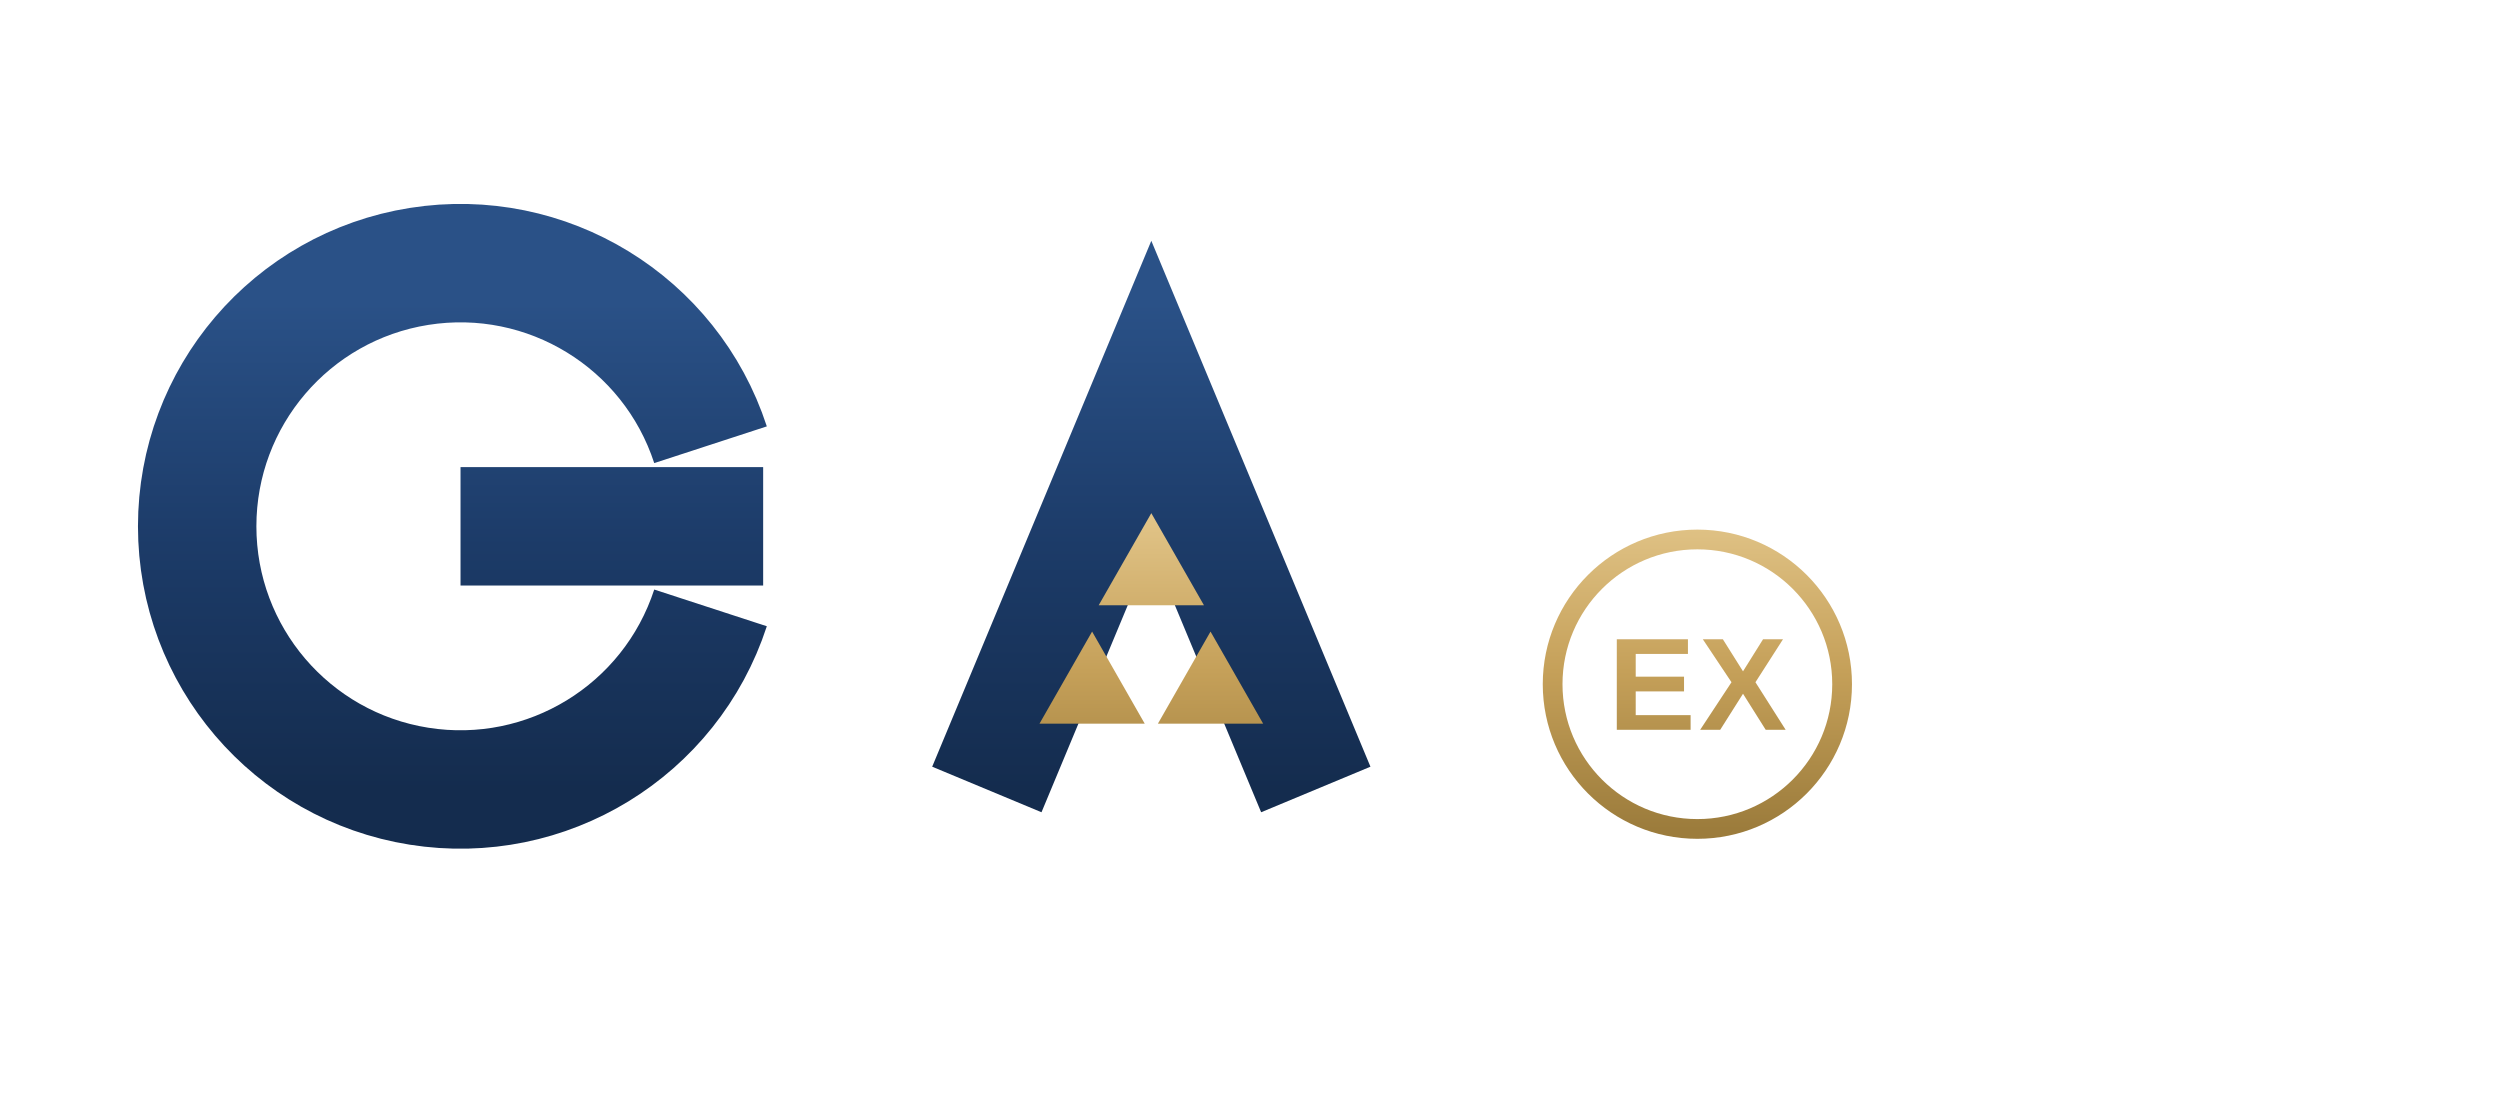
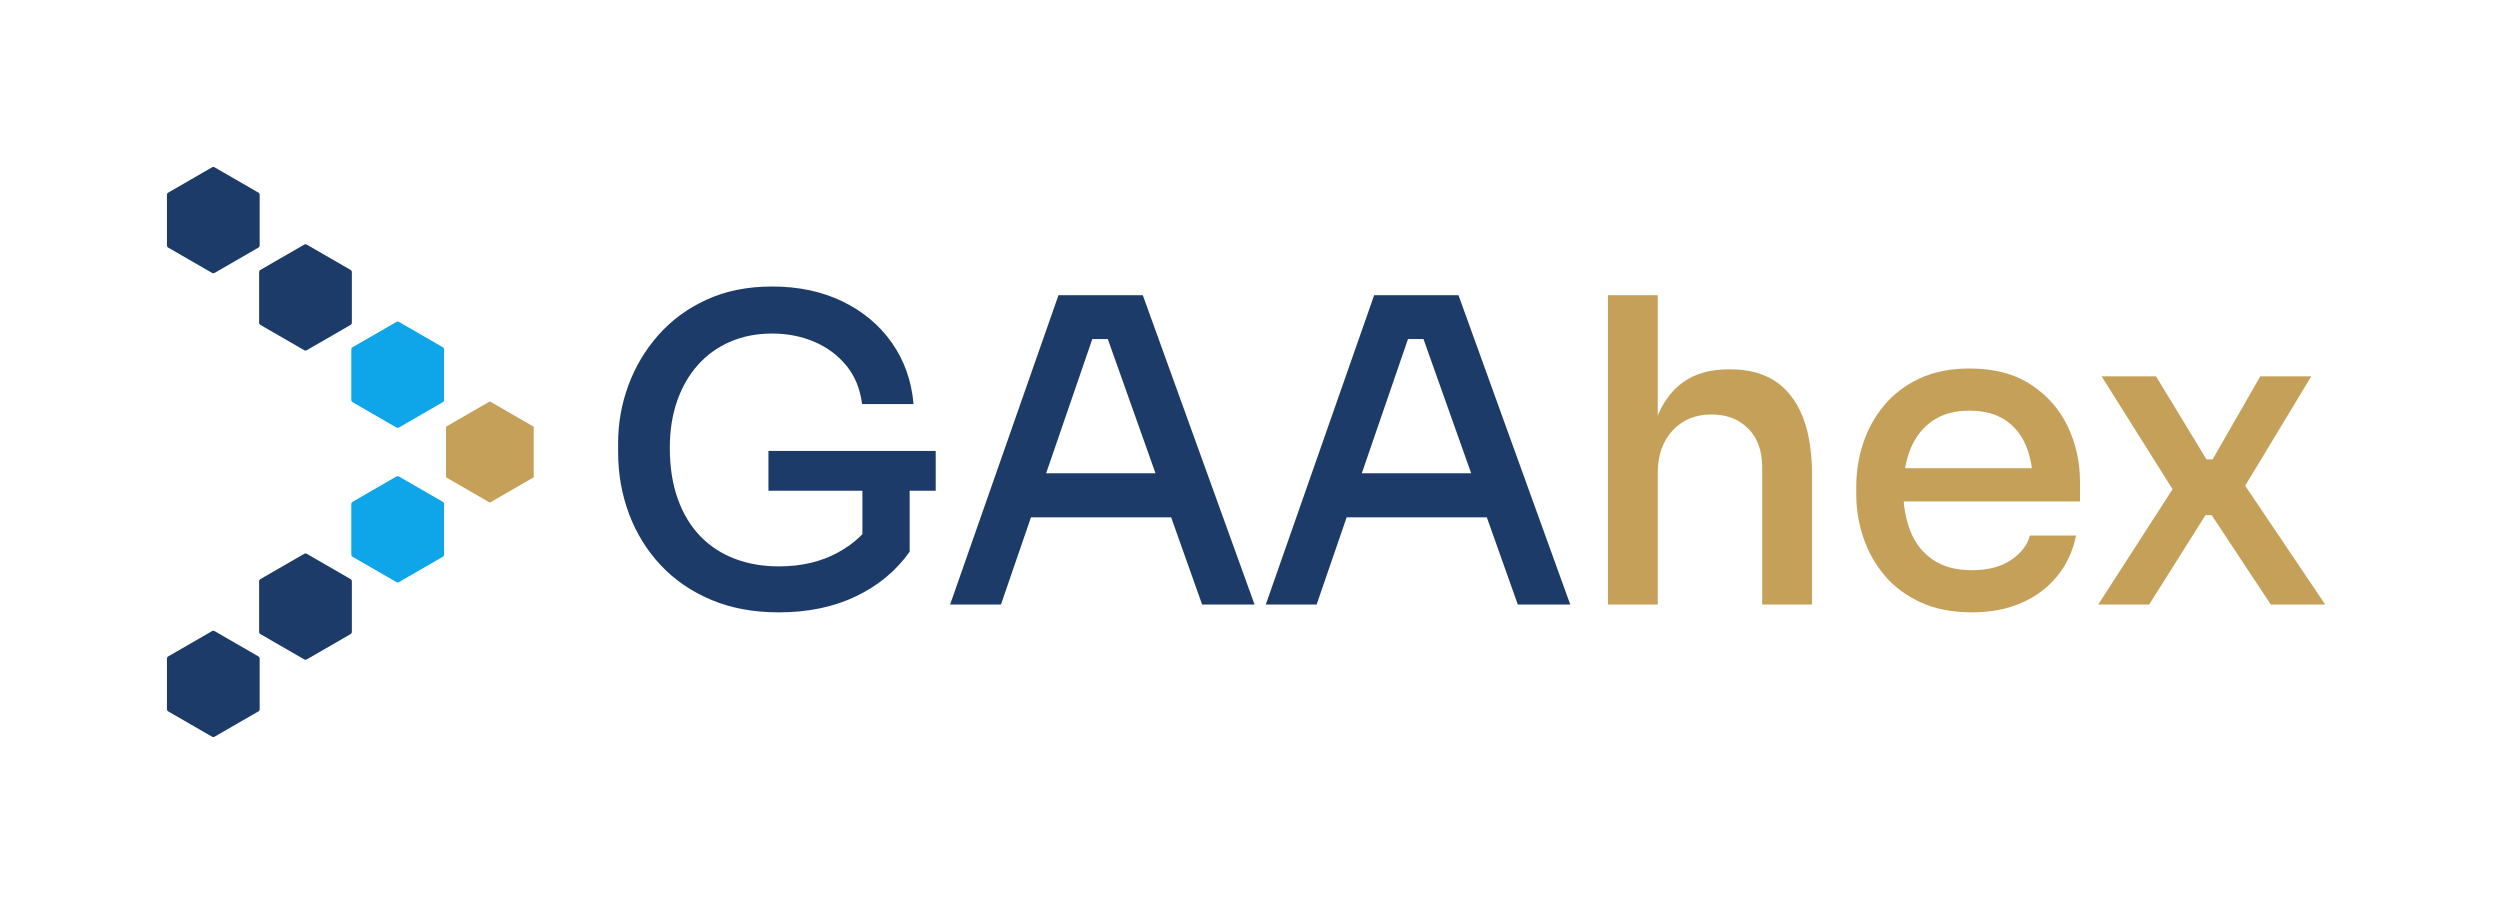
- <svg xmlns="http://www.w3.org/2000/svg" viewBox="0 0 380 170" role="img" aria-label="GAAhex">
-   <defs>
-     <linearGradient id="cob" x1="0" y1="46" x2="0" y2="120" gradientUnits="userSpaceOnUse">
-       <stop offset="0" stop-color="#2A5187" />
-       <stop offset="0.5" stop-color="#1C3B68" />
-       <stop offset="1" stop-color="#142C4E" />
-     </linearGradient>
-     <linearGradient id="gold" x1="0" y1="78" x2="0" y2="126" gradientUnits="userSpaceOnUse">
-       <stop offset="0" stop-color="#E2C589" />
-       <stop offset="0.5" stop-color="#C5A059" />
-       <stop offset="1" stop-color="#9C7C3C" />
-     </linearGradient>
-   </defs>
-   <path d="M 108 67.6 A 40 40 0 1 0 108 92.4" fill="none" stroke="url(#cob)" stroke-width="18" stroke-linecap="butt" />
-   <path d="M 70 80 H 116" fill="none" stroke="url(#cob)" stroke-width="18" stroke-linecap="butt" />
-   <path d="M150 120 L175 60 L200 120" fill="none" stroke="url(#cob)" stroke-width="18" stroke-linejoin="miter" />
-   <path d="M175 46 L166 60 L184 60 Z" fill="url(#cob)" />
-   <path d="M175 78 L167 92 L183 92 Z" fill="url(#gold)" />
-   <path d="M166 96 L158 110 L174 110 Z" fill="url(#gold)" />
-   <path d="M184 96 L176 110 L192 110 Z" fill="url(#gold)" />
-   <circle cx="258" cy="104" r="22" fill="none" stroke="url(#gold)" stroke-width="3" />
-   <text x="258" y="104" font-family="Arial, Helvetica, sans-serif" font-size="20" font-weight="700" fill="url(#gold)" text-anchor="middle" dominant-baseline="central" letter-spacing="0.5">EX</text>
+ <svg xmlns="http://www.w3.org/2000/svg" width="885" height="320" viewBox="0 0 885 320">
+   <g transform="translate(-1.65,32.54) scale(0.8498)">
+     <g fill="#1C3B68" stroke="#1C3B68" stroke-width="2.108" stroke-linejoin="round">
+       <path d="M109.06 42.86 L90.80 32.32 L72.54 42.86 L72.54 63.94 L90.80 74.48 L109.06 63.94 Z" />
+       <path d="M147.46 75.06 L129.20 64.52 L110.94 75.06 L110.94 96.14 L129.20 106.68 L147.46 96.14 Z" />
+       <path d="M185.86 107.26 L167.60 96.72 L149.34 107.26 L149.34 128.34 L167.60 138.88 L185.86 128.34 Z" fill="#0EA5E9" stroke="#0EA5E9" />
+       <path d="M185.86 171.66 L167.60 161.12 L149.34 171.66 L149.34 192.74 L167.60 203.28 L185.86 192.74 Z" fill="#0EA5E9" stroke="#0EA5E9" />
+       <path d="M147.46 203.86 L129.20 193.32 L110.94 203.86 L110.94 224.94 L129.20 235.48 L147.46 224.94 Z" />
+       <path d="M109.06 236.06 L90.80 225.52 L72.54 236.06 L72.54 257.14 L90.80 267.68 L109.06 257.14 Z" />
+     </g>
+     <path d="M224.26 139.46 L206.00 128.92 L187.74 139.46 L187.74 160.54 L206.00 171.08 L224.26 160.54 Z" fill="#C5A059" />
+   </g>
+   <path d="M430.75 -18.5Q341.25 -18.5 271.0 11.125Q200.75 40.75 151.875 93.0Q103 145.25 77.25 213.875Q51.5 282.5 51.5 359.75V381.75Q51.5 451.25 75.625 517.0Q99.75 582.75 146.25 635.625Q192.75 688.5 260.5 719.5Q328.25 750.5 414.75 750.5Q508.25 750.5 580.875 715.375Q653.5 680.25 697.5 617.75Q741.5 555.25 748.75 473H627.25Q620.5 527 590.0 564.0Q559.5 601 514.0 620.25Q468.5 639.5 414.75 639.5Q360.75 639.5 316.125 620.25Q271.5 601 239.75 565.375Q208 529.75 190.75 480.25Q173.5 430.75 173.5 369.75Q173.5 302 192.125 249.75Q210.75 197.5 244.75 162.0Q278.75 126.5 326.125 108.25Q373.5 90 430.75 90Q510 90 569.625 122.375Q629.25 154.75 658.5 206.75L628 90V292.5H739.5V124.5Q691.25 56.75 612.375 19.125Q533.5 -18.5 430.75 -18.5ZM406.25 268.5V362.5H801V268.5Z" transform="translate(211.09,214.00) scale(0.15,-0.15)" fill="#1C3B68" />
+   <path d="M23 0 278.75 730H477.75L741.5 0H617.75L387 649.5L436.25 626.5H314.75L366.5 649.5L143 0ZM188.5 205.75 227.25 309.75H532.75L571.5 205.75Z" transform="translate(332.89,214.00) scale(0.15,-0.15)" fill="#1C3B68" />
+   <path d="M23 0 278.75 730H477.75L741.5 0H617.75L387 649.5L436.25 626.5H314.75L366.5 649.5L143 0ZM188.5 205.75 227.25 309.75H532.75L571.5 205.75Z" transform="translate(444.64,214.00) scale(0.15,-0.15)" fill="#1C3B68" />
+   <path d="M85.5 0V730H203V299H179Q179 379.25 199.625 436.625Q220.25 494 262.625 524.5Q305 555 370.25 555H375.25Q469.75 555 518.375 491.125Q567 427.25 567 307.25V0H449.5V324Q449.5 382.25 416.375 415.375Q383.25 448.5 330.25 448.5Q272.75 448.5 237.875 410.5Q203 372.5 203 310.75V0Z" transform="translate(556.39,214.00) scale(0.15,-0.15)" fill="#C5A059" />
+   <path d="M320.5 -18.5Q250.5 -18.5 198.75 5.5Q147 29.5 113.75 69.375Q80.5 109.25 64.0 158.75Q47.5 208.25 47.5 260V278.5Q47.5 331.5 64.0 381.125Q80.5 430.75 113.625 470.375Q146.75 510 197.125 533.5Q247.5 557 314.5 557Q402 557 459.875 518.875Q517.75 480.75 546.625 420.125Q575.5 359.5 575.5 290V243.25H98V321.75H496.75L464.5 281.5Q464.5 336 447.875 375.25Q431.25 414.5 398.125 436.0Q365 457.5 314.5 457.5Q262.75 457.5 228.0 433.875Q193.25 410.25 175.875 368.125Q158.5 326 158.5 269Q158.5 214.75 175.625 172.25Q192.75 129.75 228.75 105.375Q264.75 81 320.5 81Q377.25 81 413.0 105.25Q448.75 129.5 457.25 162.75H566.25Q555 107.5 521.375 66.5Q487.75 25.5 436.625 3.5Q385.5 -18.5 320.5 -18.5Z" transform="translate(649.99,214.00) scale(0.15,-0.15)" fill="#C5A059" />
+   <path d="M22.5 0 206.5 285.25 203.25 263.75 30.5 538.5H159L278 342.5H292.5L405 538.5H525.25L361.75 267.75L365 286.75L558.25 0H429.75L290.25 211H275.75L142.75 0Z" transform="translate(739.39,214.00) scale(0.15,-0.15)" fill="#C5A059" />
</svg>
